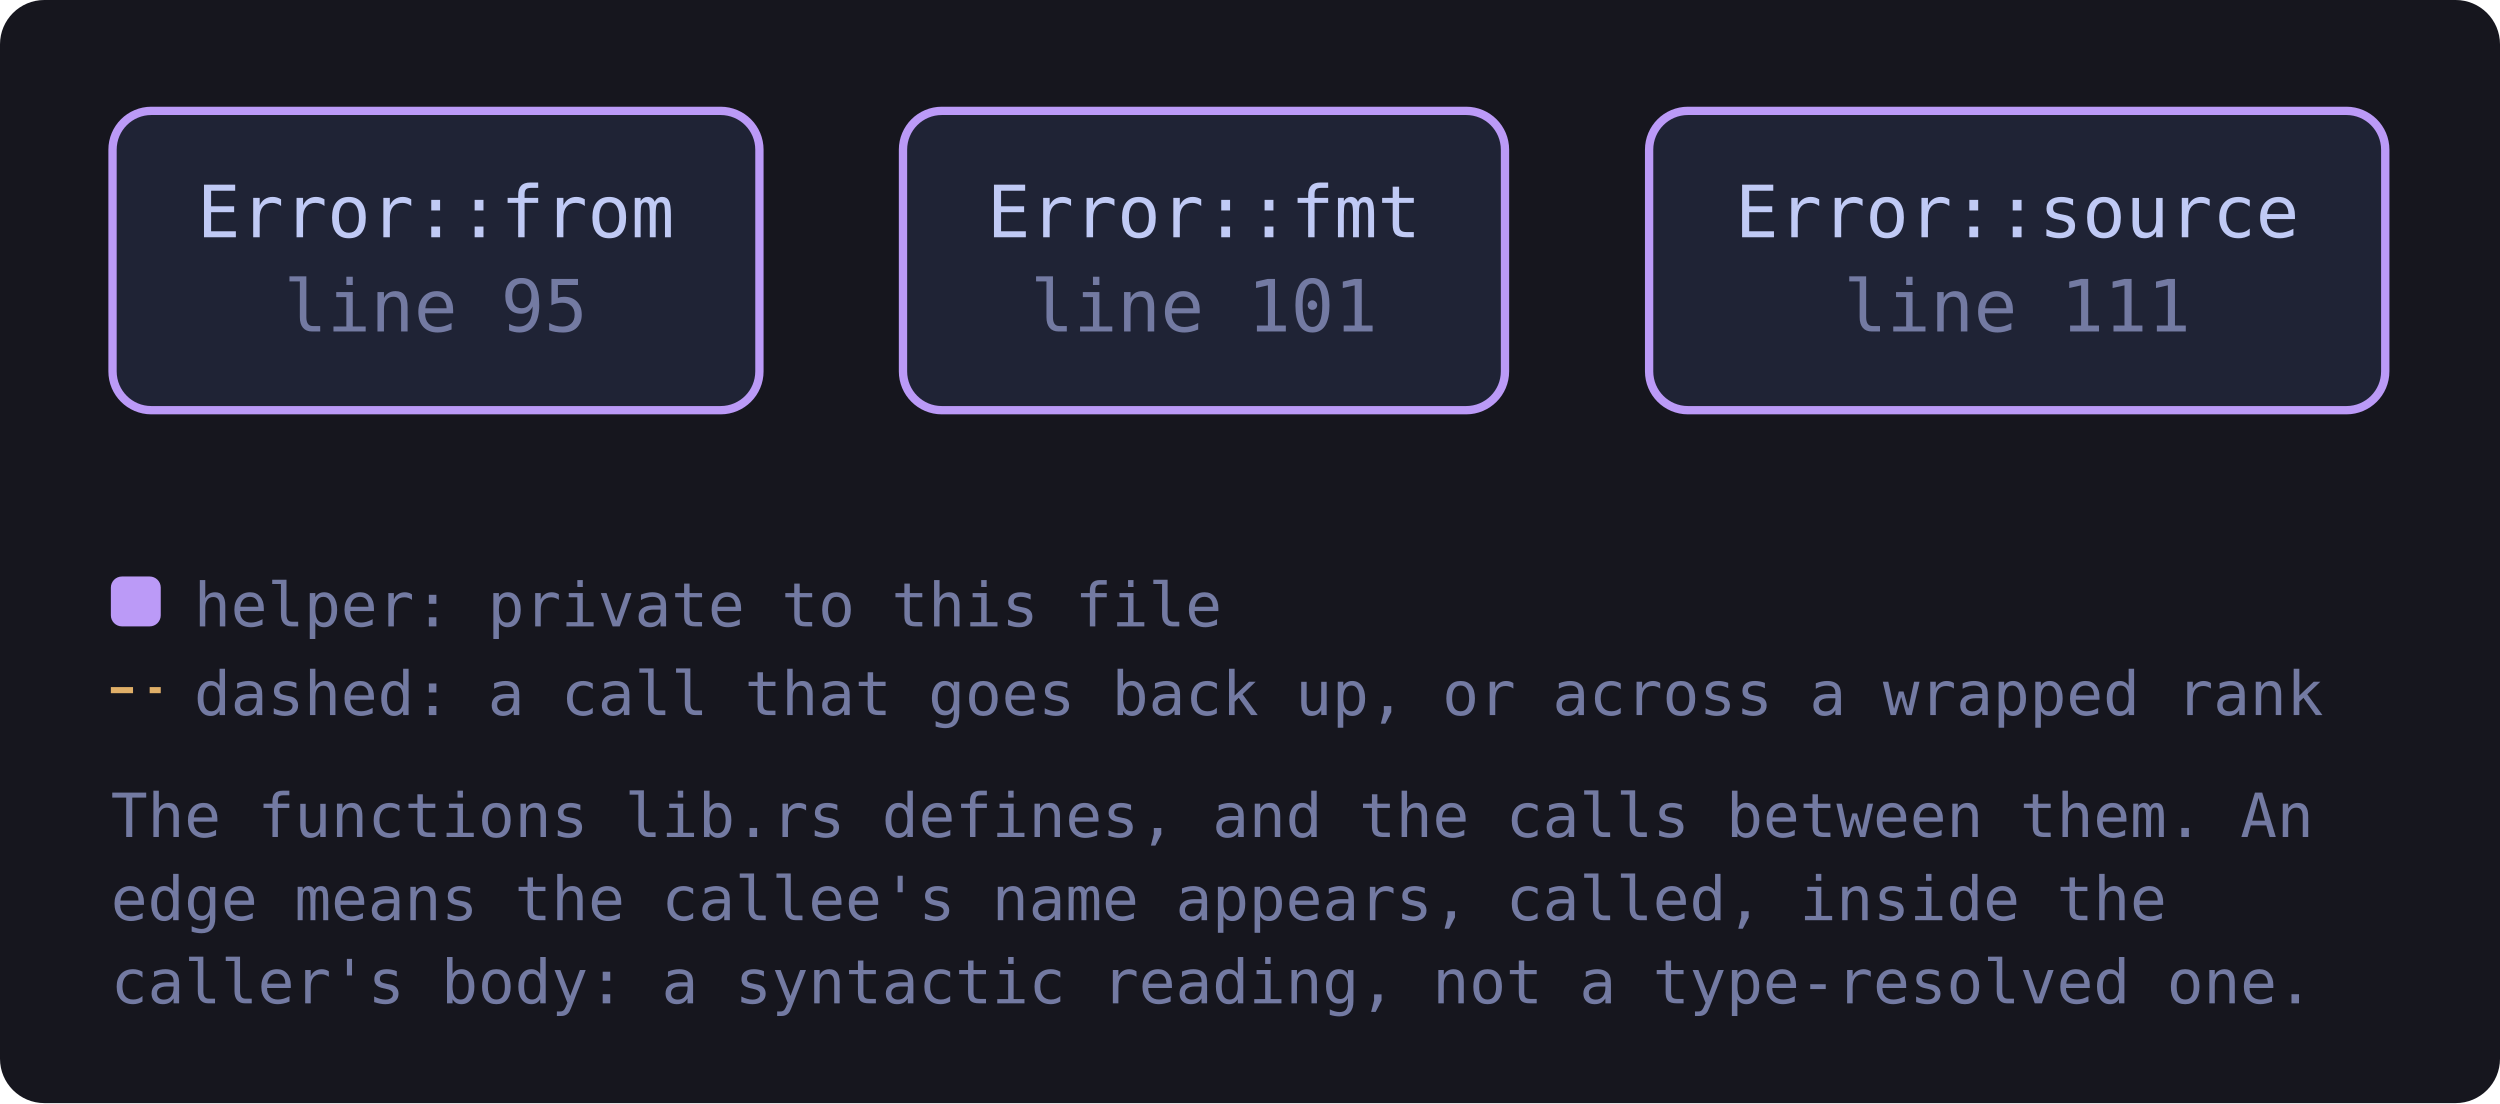
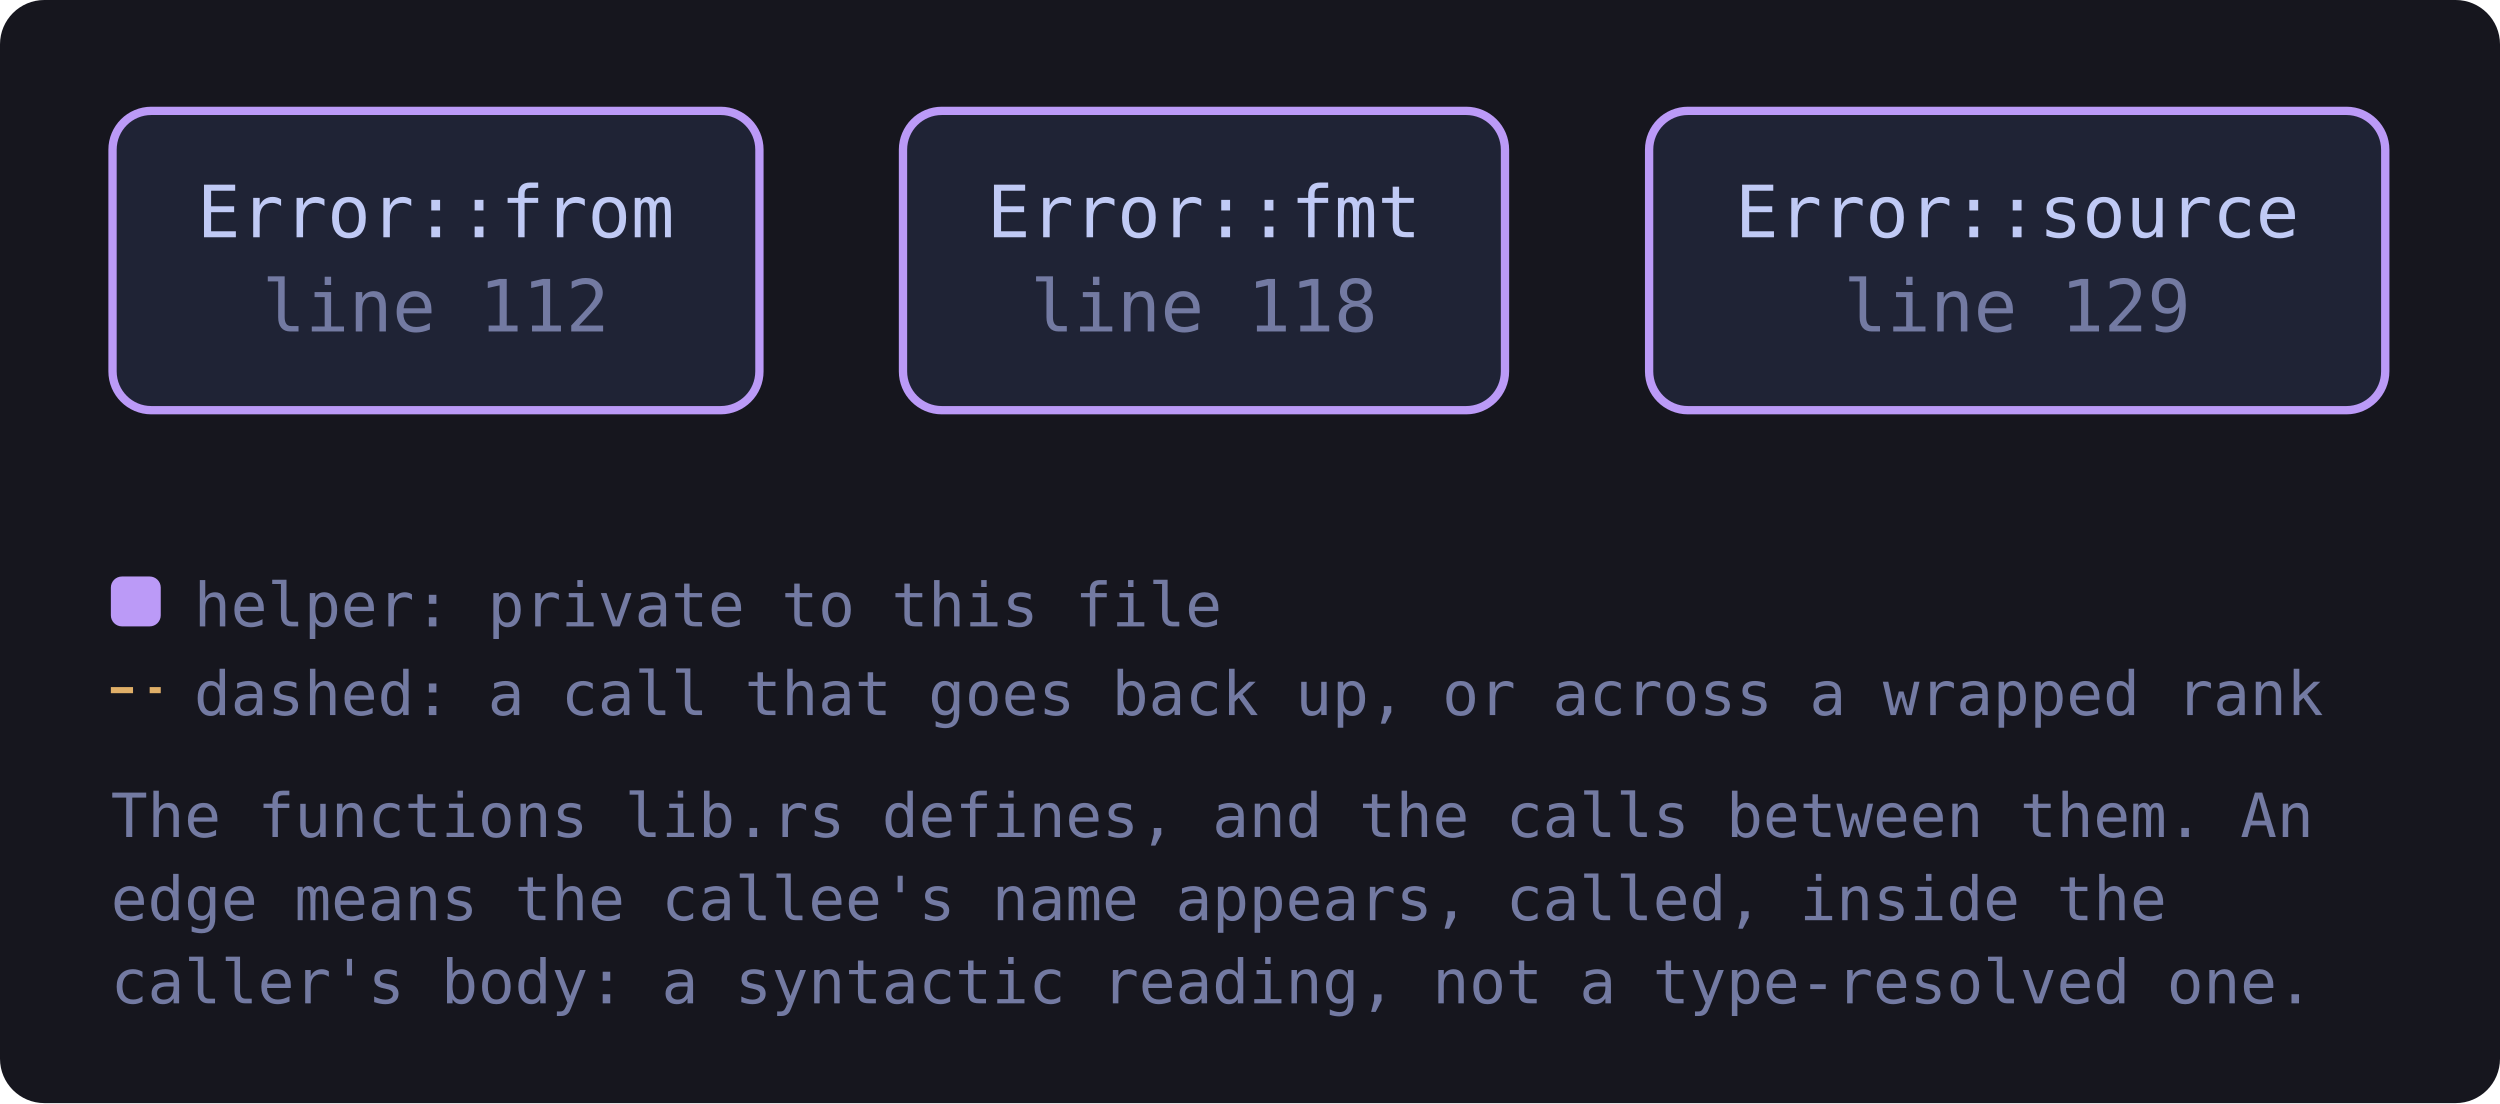
<svg xmlns="http://www.w3.org/2000/svg" viewBox="0 0 451 199" width="451" height="199" style="max-width:100%;height:auto" role="img" aria-label="flowchart">
  <defs>
    <marker id="a-muted" viewBox="0 0 8 8" refX="7" refY="4" markerWidth="7" markerHeight="7" orient="auto-start-reverse">
      <path d="M0 0 L8 4 L0 8 z" fill="var(--muted, #737aa2)" />
    </marker>
    <marker id="a-warn" viewBox="0 0 8 8" refX="7" refY="4" markerWidth="7" markerHeight="7" orient="auto-start-reverse">
      <path d="M0 0 L8 4 L0 8 z" fill="var(--warn, #e0af68)" />
    </marker>
    <marker id="a-accent" viewBox="0 0 8 8" refX="7" refY="4" markerWidth="7" markerHeight="7" orient="auto-start-reverse">
      <path d="M0 0 L8 4 L0 8 z" fill="var(--accent, #7aa2f7)" />
    </marker>
    <marker id="a-cyan" viewBox="0 0 8 8" refX="7" refY="4" markerWidth="7" markerHeight="7" orient="auto-start-reverse">
      <path d="M0 0 L8 4 L0 8 z" fill="var(--cyan, #7dcfff)" />
    </marker>
    <marker id="a-accent-2" viewBox="0 0 8 8" refX="7" refY="4" markerWidth="7" markerHeight="7" orient="auto-start-reverse">
      <path d="M0 0 L8 4 L0 8 z" fill="var(--accent-2, #bb9af7)" />
    </marker>
  </defs>
  <rect x="0" y="0" width="451" height="199" fill="var(--bg-inset, #16161e)" rx="8" />
-   <a href="https://github.com/tilas01/veilvoice/blob/main/crates/veilvoice-video/src/lib.rs#L95" target="_blank" rel="noopener noreferrer">
+   <a href="https://github.com/tilas01/veilvoice/blob/main/crates/veilvoice-video/src/lib.rs#L112" target="_blank" rel="noopener noreferrer">
    <rect x="20.3" y="20.0" width="116.7" height="54.0" rx="7" fill="var(--bg-soft, #1f2335)" stroke="var(--accent-2, #bb9af7)" stroke-width="1.5" />
    <text x="78.6" y="42.8" font-family="ui-monospace, SFMono-Regular, Menlo, Consolas, monospace" font-size="13" fill="var(--fg, #c0caf5)" text-anchor="middle">Error::from</text>
-     <text x="78.6" y="59.8" font-family="ui-monospace, SFMono-Regular, Menlo, Consolas, monospace" font-size="13" fill="var(--muted, #737aa2)" text-anchor="middle">line 95</text>
+     <text x="78.6" y="59.8" font-family="ui-monospace, SFMono-Regular, Menlo, Consolas, monospace" font-size="13" fill="var(--muted, #737aa2)" text-anchor="middle">line 112</text>
  </a>
-   <a href="https://github.com/tilas01/veilvoice/blob/main/crates/veilvoice-video/src/lib.rs#L101" target="_blank" rel="noopener noreferrer">
+   <a href="https://github.com/tilas01/veilvoice/blob/main/crates/veilvoice-video/src/lib.rs#L118" target="_blank" rel="noopener noreferrer">
    <rect x="162.9" y="20.0" width="108.6" height="54.0" rx="7" fill="var(--bg-soft, #1f2335)" stroke="var(--accent-2, #bb9af7)" stroke-width="1.5" />
    <text x="217.2" y="42.8" font-family="ui-monospace, SFMono-Regular, Menlo, Consolas, monospace" font-size="13" fill="var(--fg, #c0caf5)" text-anchor="middle">Error::fmt</text>
-     <text x="217.2" y="59.8" font-family="ui-monospace, SFMono-Regular, Menlo, Consolas, monospace" font-size="13" fill="var(--muted, #737aa2)" text-anchor="middle">line 101</text>
+     <text x="217.2" y="59.8" font-family="ui-monospace, SFMono-Regular, Menlo, Consolas, monospace" font-size="13" fill="var(--muted, #737aa2)" text-anchor="middle">line 118</text>
  </a>
-   <a href="https://github.com/tilas01/veilvoice/blob/main/crates/veilvoice-video/src/lib.rs#L111" target="_blank" rel="noopener noreferrer">
+   <a href="https://github.com/tilas01/veilvoice/blob/main/crates/veilvoice-video/src/lib.rs#L129" target="_blank" rel="noopener noreferrer">
    <rect x="297.5" y="20.0" width="132.8" height="54.0" rx="7" fill="var(--bg-soft, #1f2335)" stroke="var(--accent-2, #bb9af7)" stroke-width="1.5" />
    <text x="363.9" y="42.8" font-family="ui-monospace, SFMono-Regular, Menlo, Consolas, monospace" font-size="13" fill="var(--fg, #c0caf5)" text-anchor="middle">Error::source</text>
-     <text x="363.9" y="59.8" font-family="ui-monospace, SFMono-Regular, Menlo, Consolas, monospace" font-size="13" fill="var(--muted, #737aa2)" text-anchor="middle">line 111</text>
+     <text x="363.9" y="59.8" font-family="ui-monospace, SFMono-Regular, Menlo, Consolas, monospace" font-size="13" fill="var(--muted, #737aa2)" text-anchor="middle">line 129</text>
  </a>
  <rect x="20.0" y="104.0" width="9" height="9" rx="2" fill="var(--accent-2, #bb9af7)" />
  <text x="35.0" y="113.0" font-family="ui-monospace, SFMono-Regular, Menlo, Consolas, monospace" font-size="11" fill="var(--muted, #737aa2)">helper: private to this file</text>
  <path d="M20.0 124.5 L29.0 124.5" stroke="var(--warn, #e0af68)" stroke-width="1.1" stroke-dasharray="4 3" />
  <text x="35.0" y="129.0" font-family="ui-monospace, SFMono-Regular, Menlo, Consolas, monospace" font-size="11" fill="var(--muted, #737aa2)">dashed: a call that goes back up, or across a wrapped rank</text>
  <text x="20.0" y="151.0" font-family="ui-monospace, SFMono-Regular, Menlo, Consolas, monospace" font-size="11" fill="var(--muted, #737aa2)">The functions lib.rs defines, and the calls between them. An</text>
  <text x="20.0" y="166.0" font-family="ui-monospace, SFMono-Regular, Menlo, Consolas, monospace" font-size="11" fill="var(--muted, #737aa2)">edge means the callee's name appears, called, inside the</text>
  <text x="20.0" y="181.0" font-family="ui-monospace, SFMono-Regular, Menlo, Consolas, monospace" font-size="11" fill="var(--muted, #737aa2)">caller's body: a syntactic reading, not a type-resolved one.</text>
</svg>
